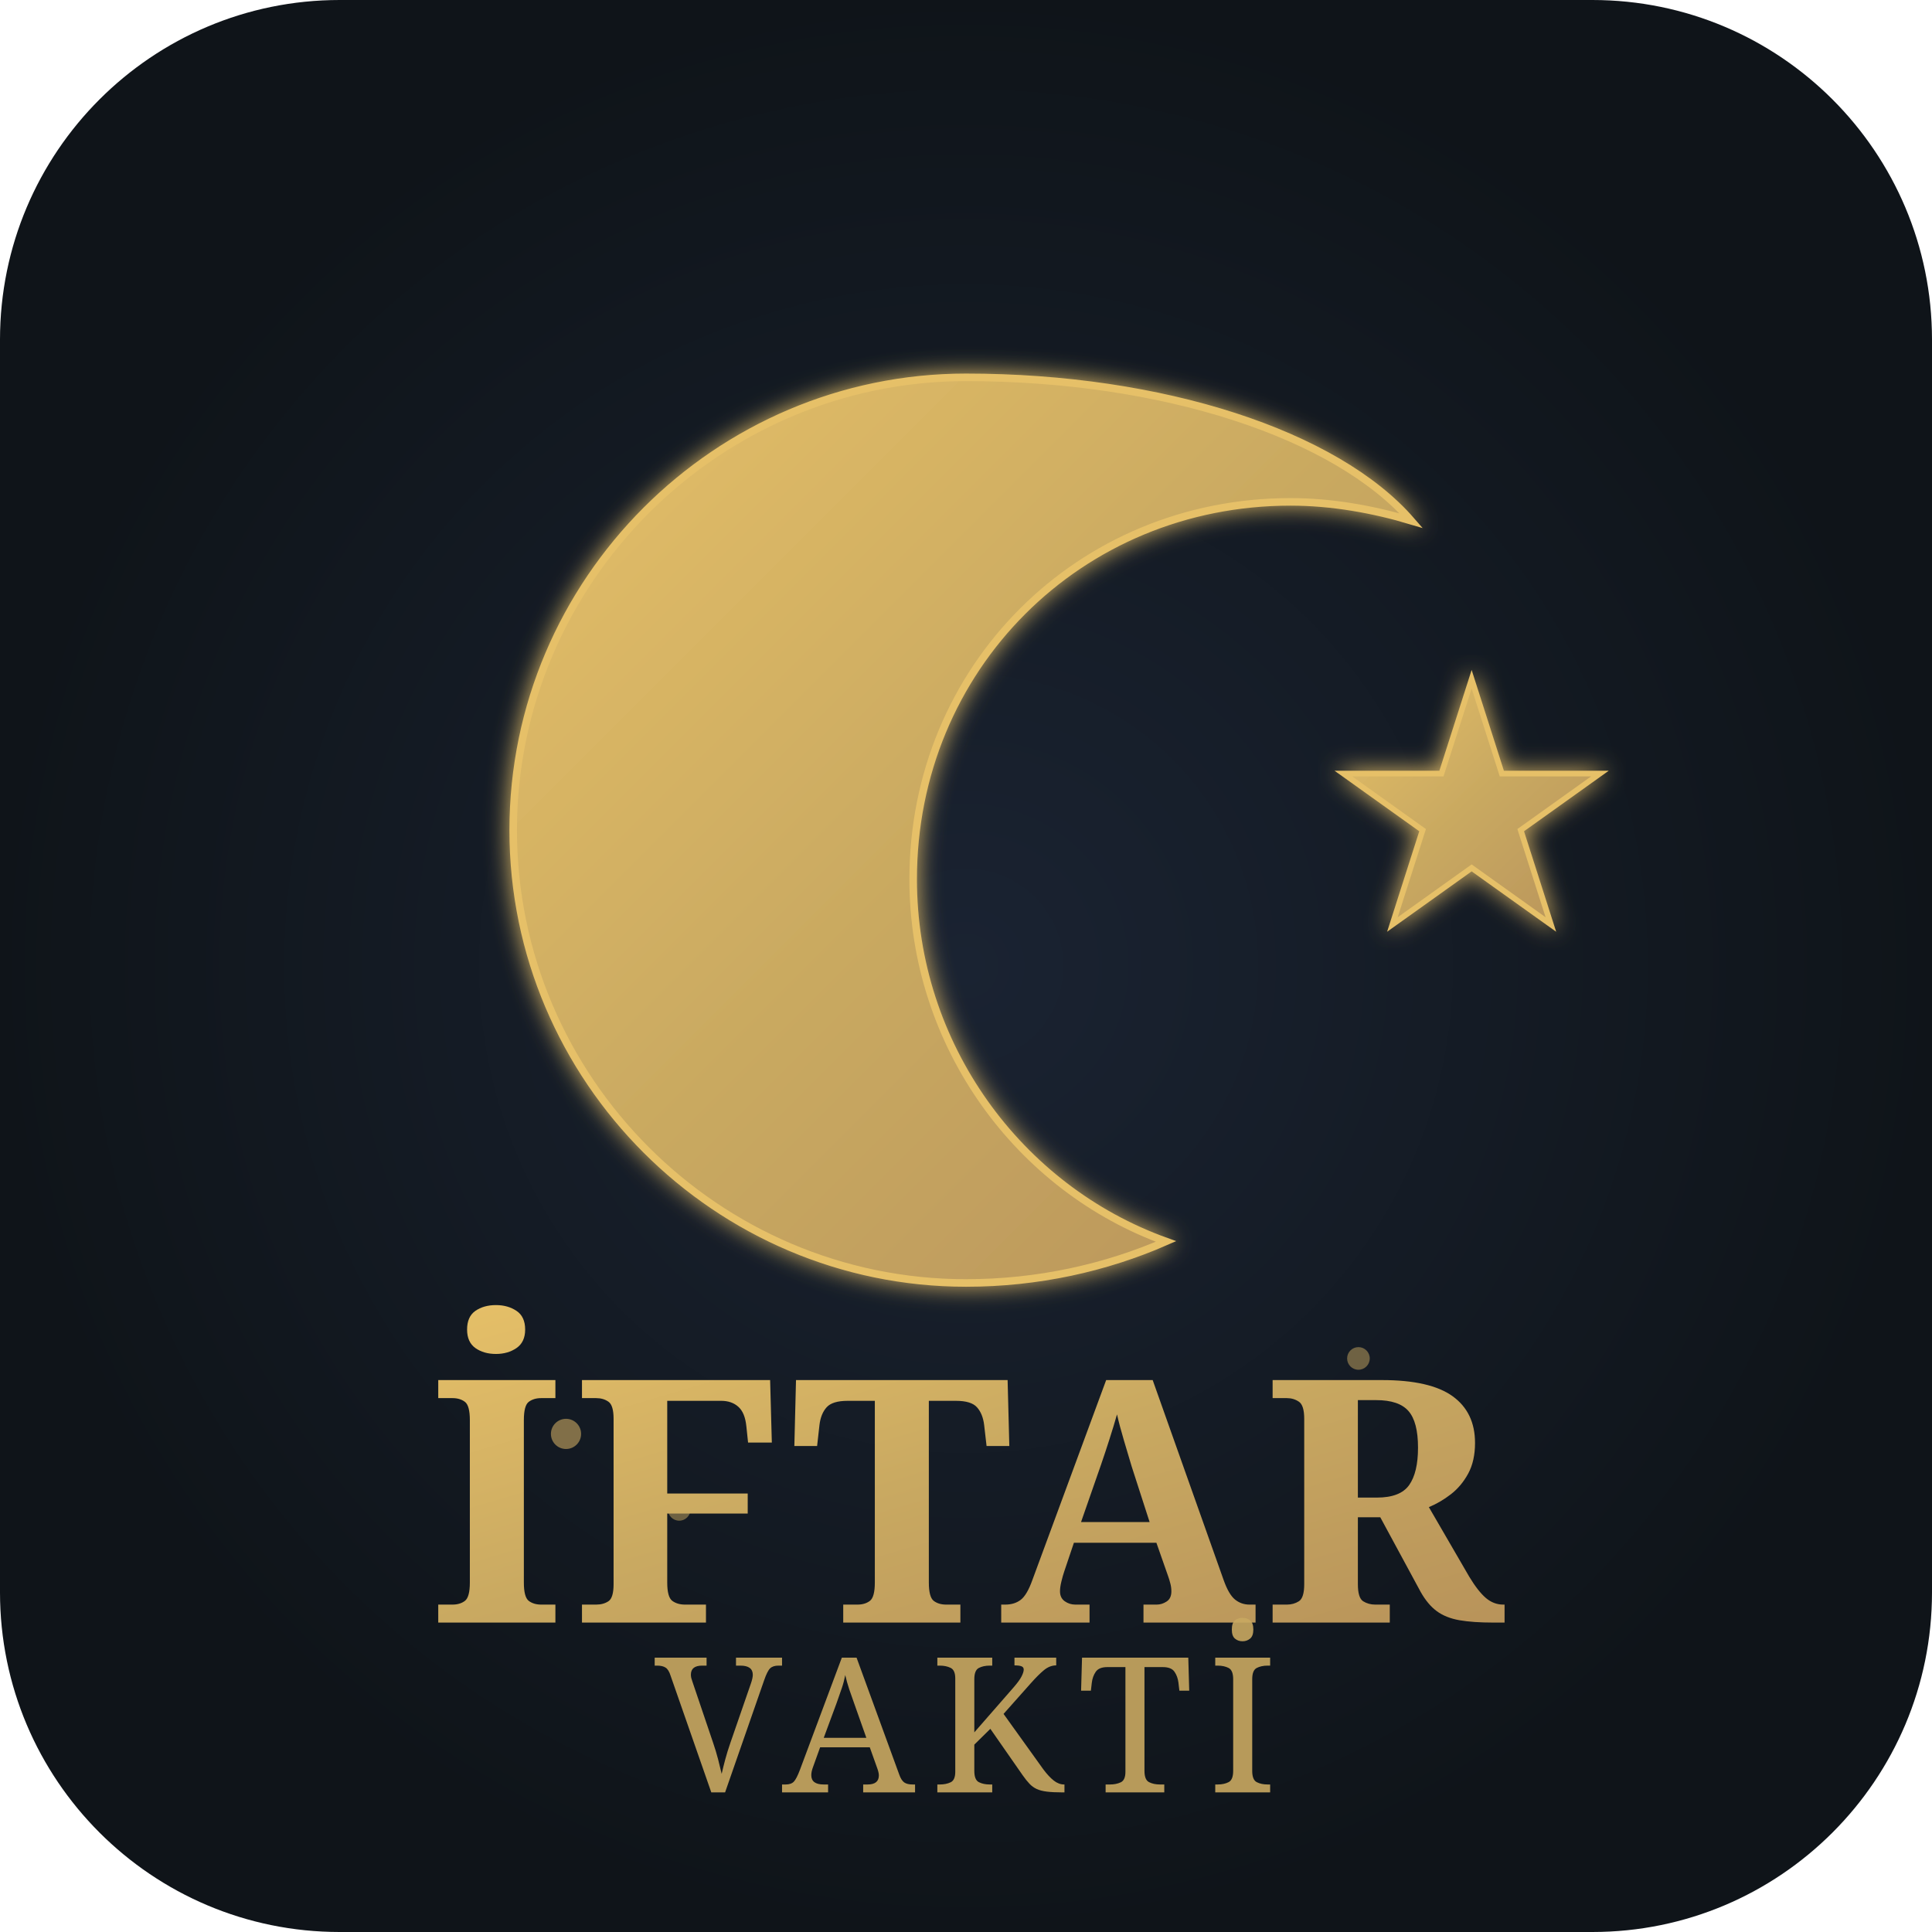
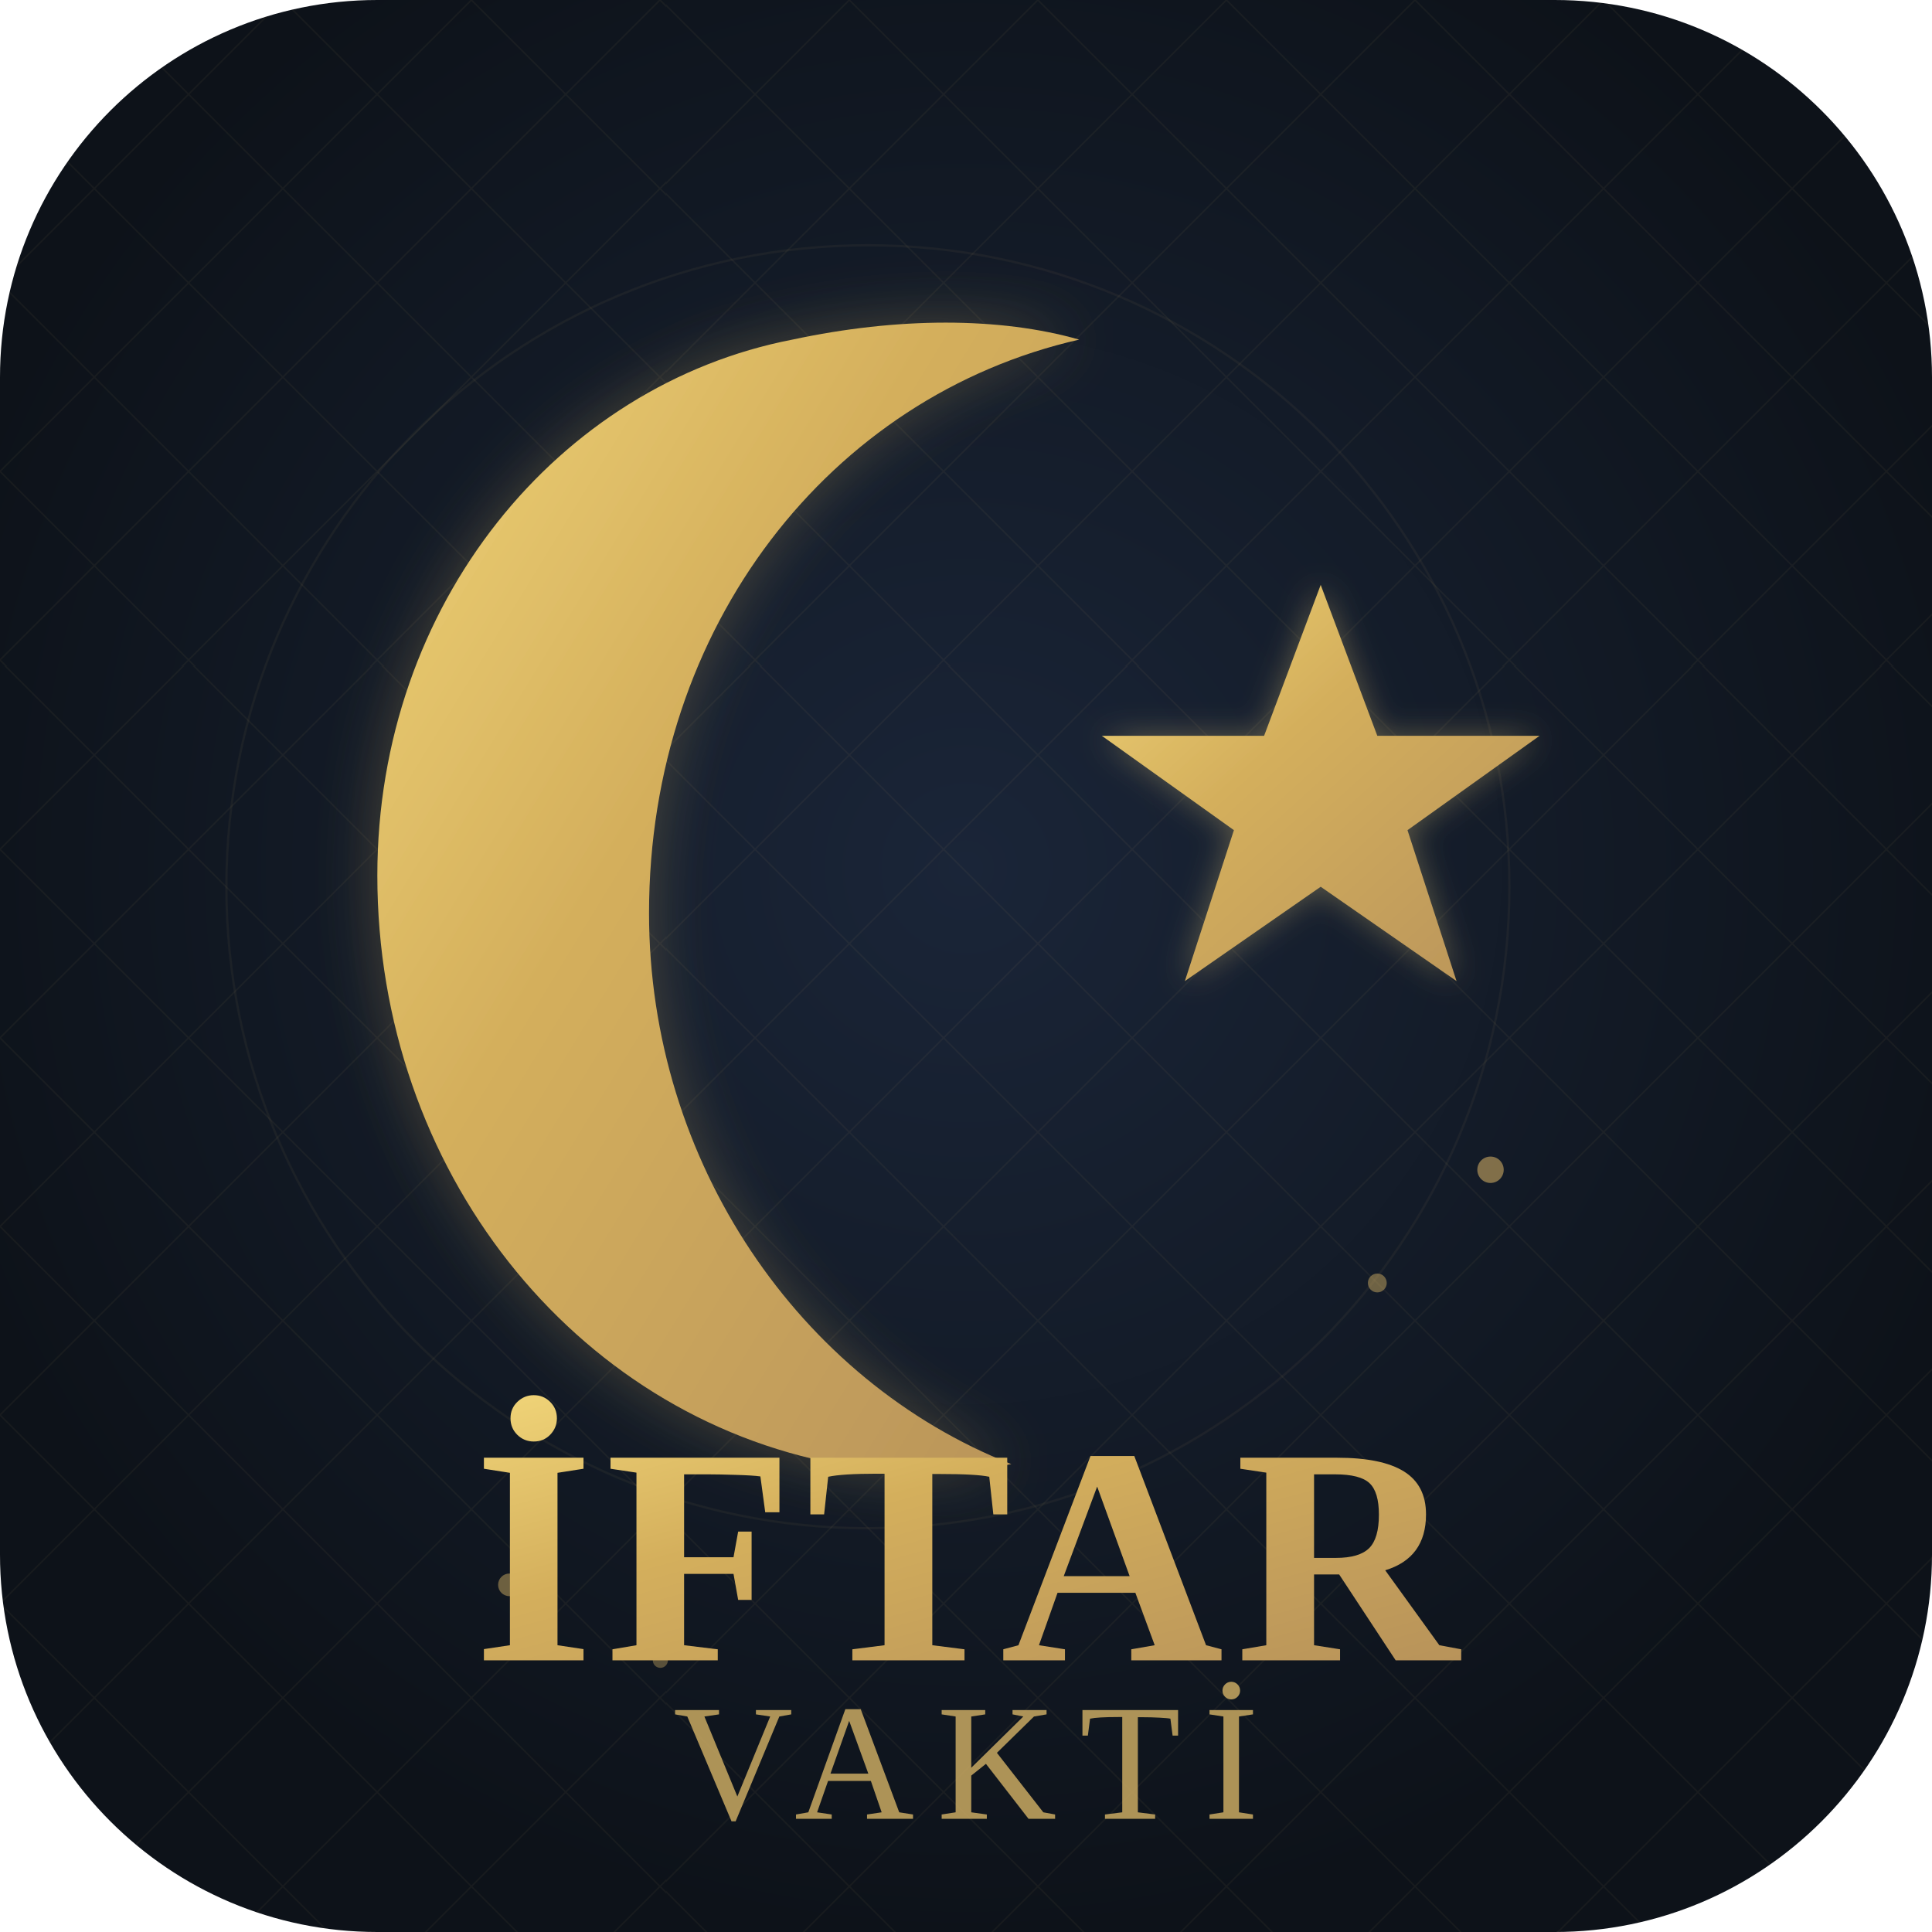
<svg xmlns="http://www.w3.org/2000/svg" viewBox="0 0 512 512">
  <defs>
    <linearGradient id="goldGradient" x1="0%" y1="0%" x2="100%" y2="100%">
-       <stop offset="0%" style="stop-color:#e6c068;stop-opacity:1" />
-       <stop offset="50%" style="stop-color:#c9a961;stop-opacity:1" />
+       <stop offset="0%" style="stop-color:#f0d478;stop-opacity:1" />
+       <stop offset="40%" style="stop-color:#d4af5c;stop-opacity:1" />
      <stop offset="100%" style="stop-color:#b8935a;stop-opacity:1" />
    </linearGradient>
-     <radialGradient id="bgGradient" cx="50%" cy="50%" r="50%">
-       <stop offset="0%" style="stop-color:#1a2332;stop-opacity:1" />
-       <stop offset="100%" style="stop-color:#0f1419;stop-opacity:1" />
+     <radialGradient id="bgGradient" cx="50%" cy="45%" r="55%">
+       <stop offset="0%" style="stop-color:#1a2538;stop-opacity:1" />
+       <stop offset="100%" style="stop-color:#0d1219;stop-opacity:1" />
    </radialGradient>
    <filter id="glow">
-       <feGaussianBlur stdDeviation="3" result="coloredBlur" />
+       <feGaussianBlur stdDeviation="8" result="blur" />
+       <feFlood flood-color="#c9a961" flood-opacity="0.3" result="color" />
+       <feComposite in="color" in2="blur" operator="in" result="glow" />
      <feMerge>
-         <feMergeNode in="coloredBlur" />
+         <feMergeNode in="glow" />
        <feMergeNode in="SourceGraphic" />
      </feMerge>
    </filter>
+     <filter id="starGlow">
+       <feGaussianBlur stdDeviation="4" result="blur" />
+       <feFlood flood-color="#e6c878" flood-opacity="0.35" result="color" />
+       <feComposite in="color" in2="blur" operator="in" result="glow" />
+       <feMerge>
+         <feMergeNode in="glow" />
+         <feMergeNode in="SourceGraphic" />
+       </feMerge>
+     </filter>
+     <pattern id="pat" x="0" y="0" width="50" height="50" patternUnits="userSpaceOnUse">
+       <path d="M 25 0 L 50 25 L 25 50 L 0 25 Z" fill="none" stroke="#c9a961" stroke-width="0.4" opacity="0.06" />
+     </pattern>
  </defs>
-   <rect width="512" height="512" fill="url(#bgGradient)" rx="90" />
+   <rect width="512" height="512" fill="url(#bgGradient)" rx="100" />
+   <rect width="512" height="512" fill="url(#pat)" rx="100" />
+   <circle cx="230" cy="235" r="170" fill="none" stroke="#c9a961" stroke-width="0.6" opacity="0.06" />
  <g filter="url(#glow)">
-     <path d="M 256 100 C 190 100 136 154 136 220 C 136 286 190 340 256 340 C 275 340 293 336 309 329 C 270 315 242 277 242 233 C 242 177 286 133 342 133 C 353 133 364 135 374 138 C 354 115 308 100 256 100 Z" fill="url(#goldGradient)" stroke="#e6c068" stroke-width="2" />
+     <path d="M 210 90               C 148 102 100 160 100 232               C 100 310 152 375 222 388               C 238 391 254 391 268 388              C 212 366 172 308 172 242               C 172 166 220 105 286 90               C 265 84 238 84 210 90 Z" fill="url(#goldGradient)" />
  </g>
-   <g filter="url(#glow)">
-     <path d="M 390 180 L 398 205 L 424 205 L 403 220 L 411 245 L 390 230 L 369 245 L 377 220 L 356 205 L 382 205 Z" fill="url(#goldGradient)" stroke="#e6c068" stroke-width="1.5" />
+   <g filter="url(#starGlow)">
+     <path d="M 350 155 L 365 195 L 408 195 L 373 220 L 386 260 L 350 235 L 314 260 L 327 220 L 292 195 L 335 195 Z" fill="url(#goldGradient)" />
  </g>
-   <circle cx="150" cy="380" r="4" fill="#c9a961" opacity="0.6" />
-   <circle cx="180" cy="400" r="3" fill="#c9a961" opacity="0.5" />
-   <circle cx="360" cy="360" r="3" fill="#c9a961" opacity="0.5" />
-   <circle cx="380" cy="390" r="4" fill="#c9a961" opacity="0.6" />
-   <text x="256" y="430" font-family="Georgia, serif" font-size="90" font-weight="bold" fill="url(#goldGradient)" text-anchor="middle" letter-spacing="2">İFTAR</text>
-   <text x="256" y="475" font-family="Georgia, serif" font-size="50" font-weight="normal" fill="#c9a961" text-anchor="middle" opacity="0.9" letter-spacing="4">VAKTİ</text>
+   <circle cx="395" cy="310" r="3.5" fill="#c9a961" opacity="0.6" />
+   <circle cx="365" cy="340" r="2.5" fill="#c9a961" opacity="0.5" />
+   <circle cx="135" cy="420" r="3" fill="#c9a961" opacity="0.5" />
+   <circle cx="175" cy="440" r="2" fill="#c9a961" opacity="0.4" />
+   <text x="256" y="440" font-family="Georgia, 'Times New Roman', serif" font-size="82" font-weight="bold" fill="url(#goldGradient)" text-anchor="middle" letter-spacing="3">İFTAR</text>
+   <text x="256" y="482" font-family="Georgia, 'Times New Roman', serif" font-size="44" fill="#c9a961" text-anchor="middle" opacity="0.85" letter-spacing="6">VAKTİ</text>
</svg>
